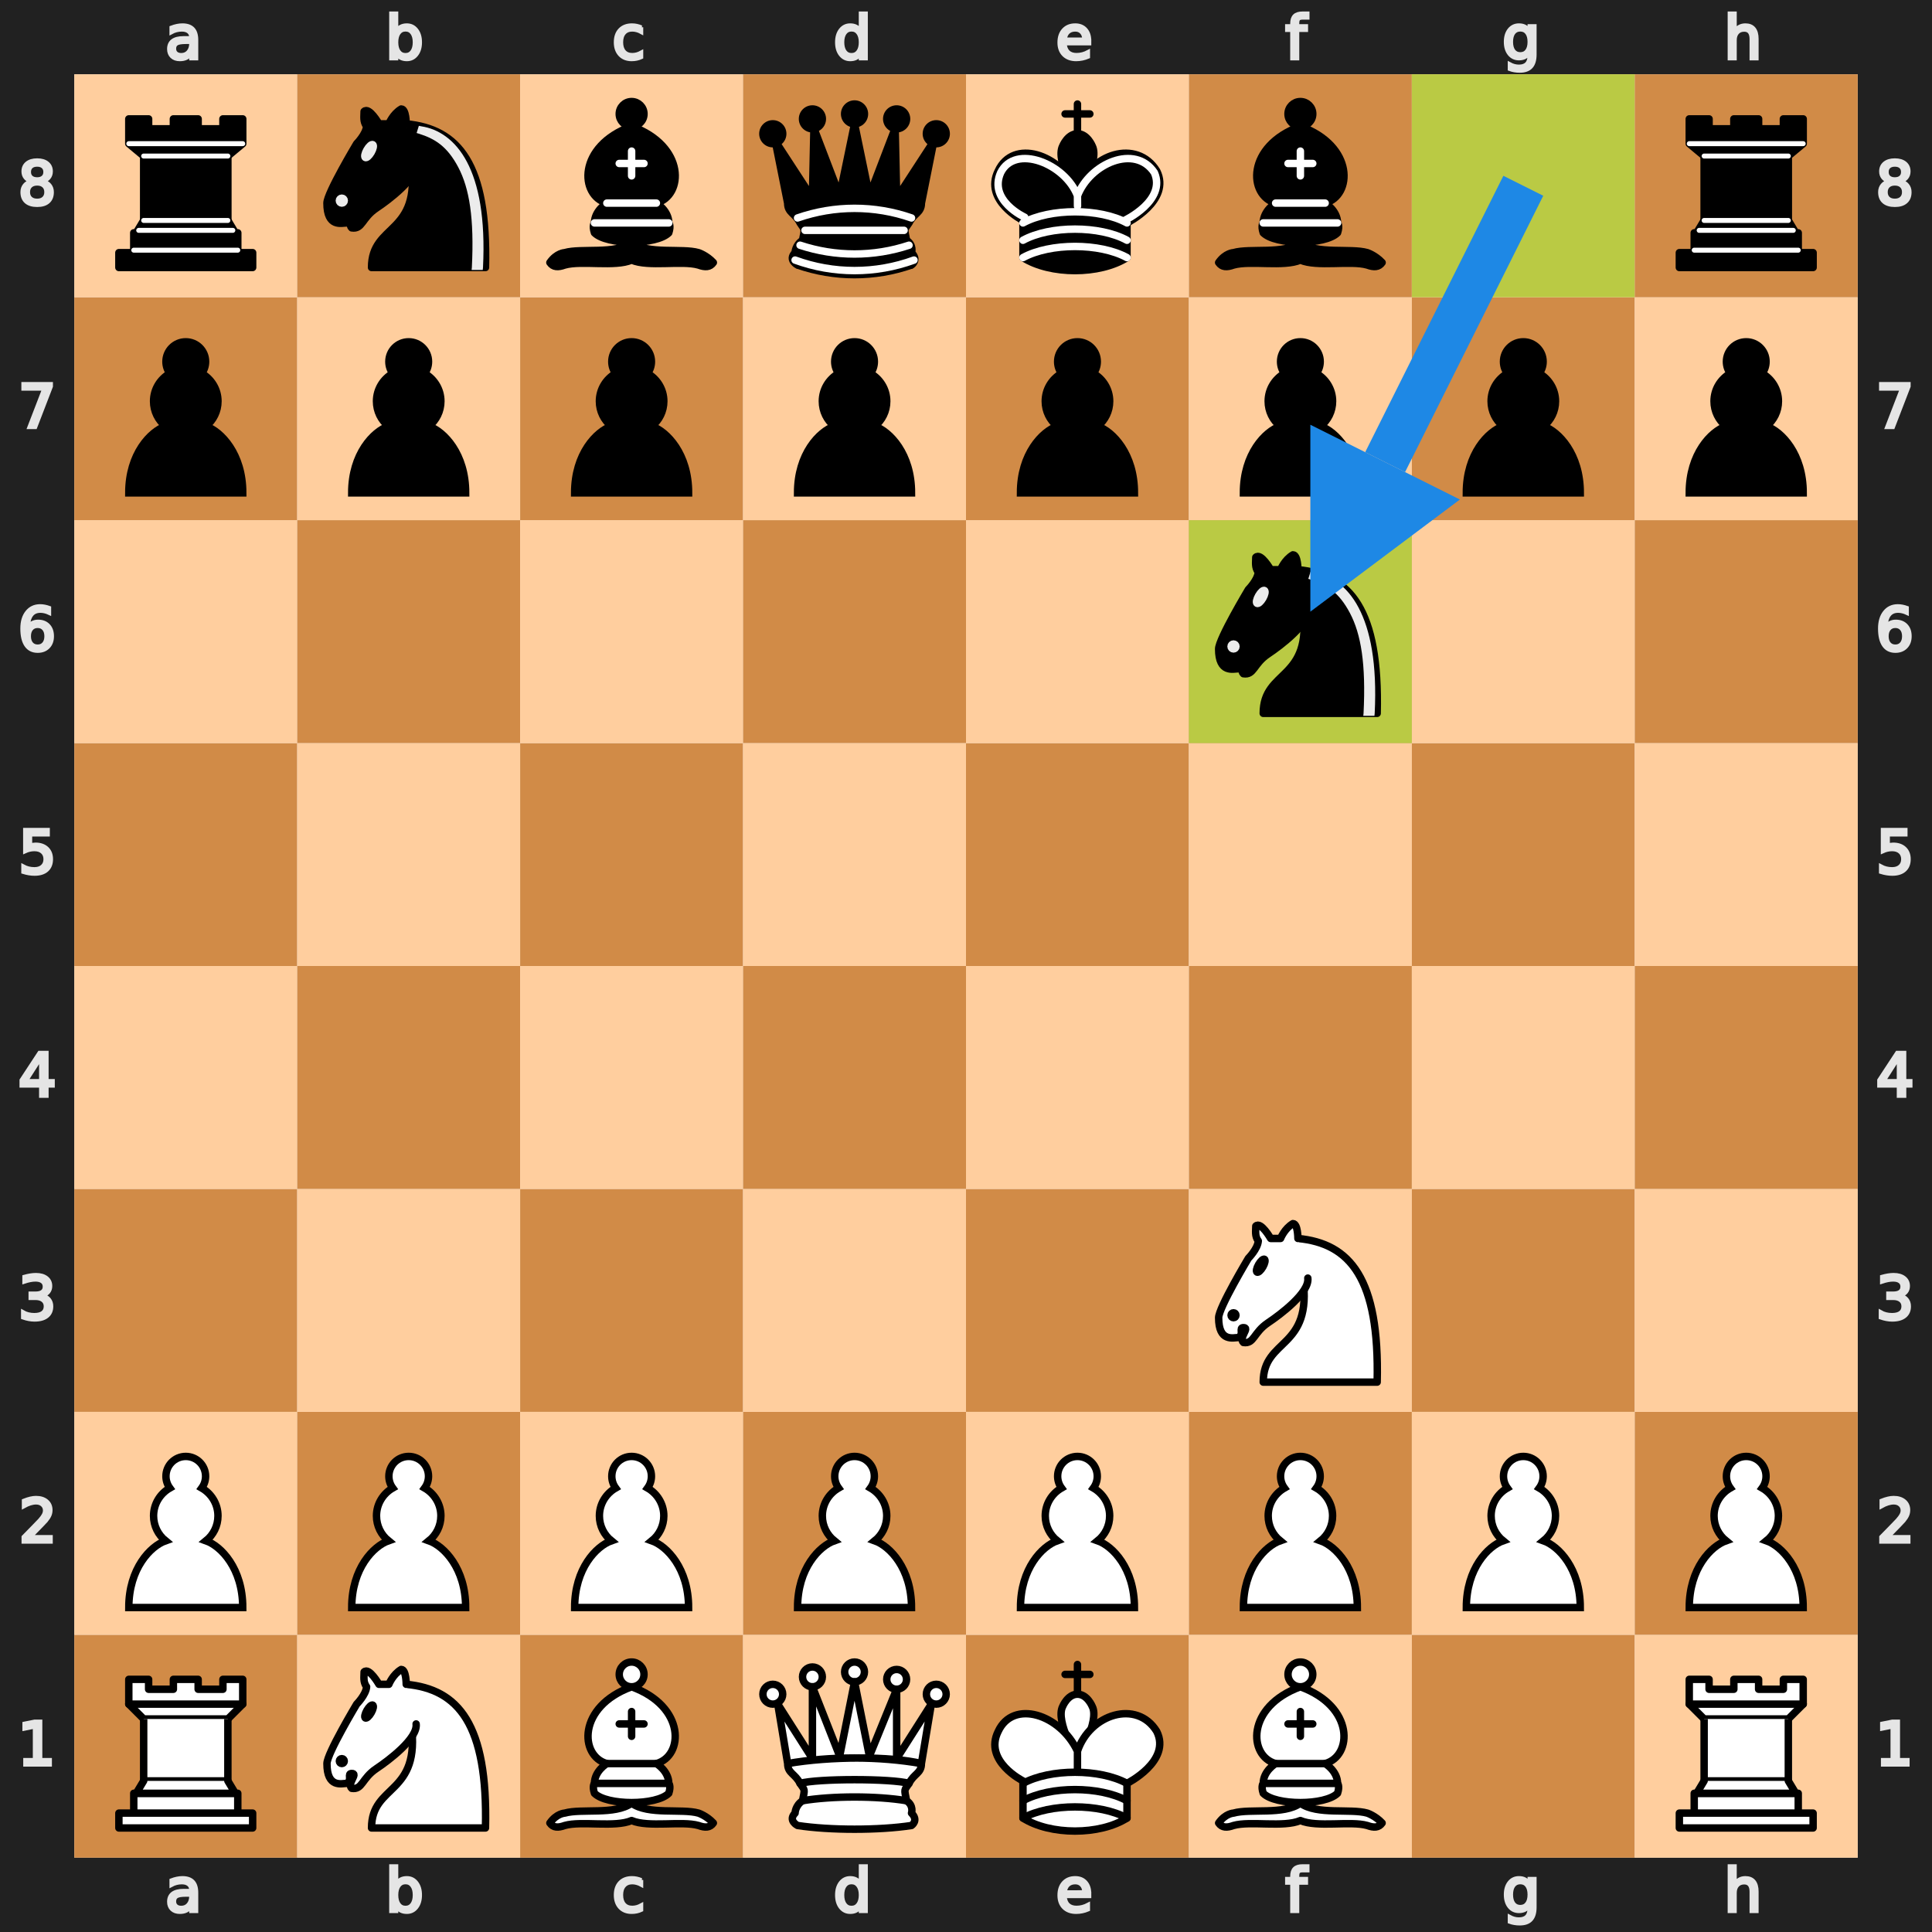
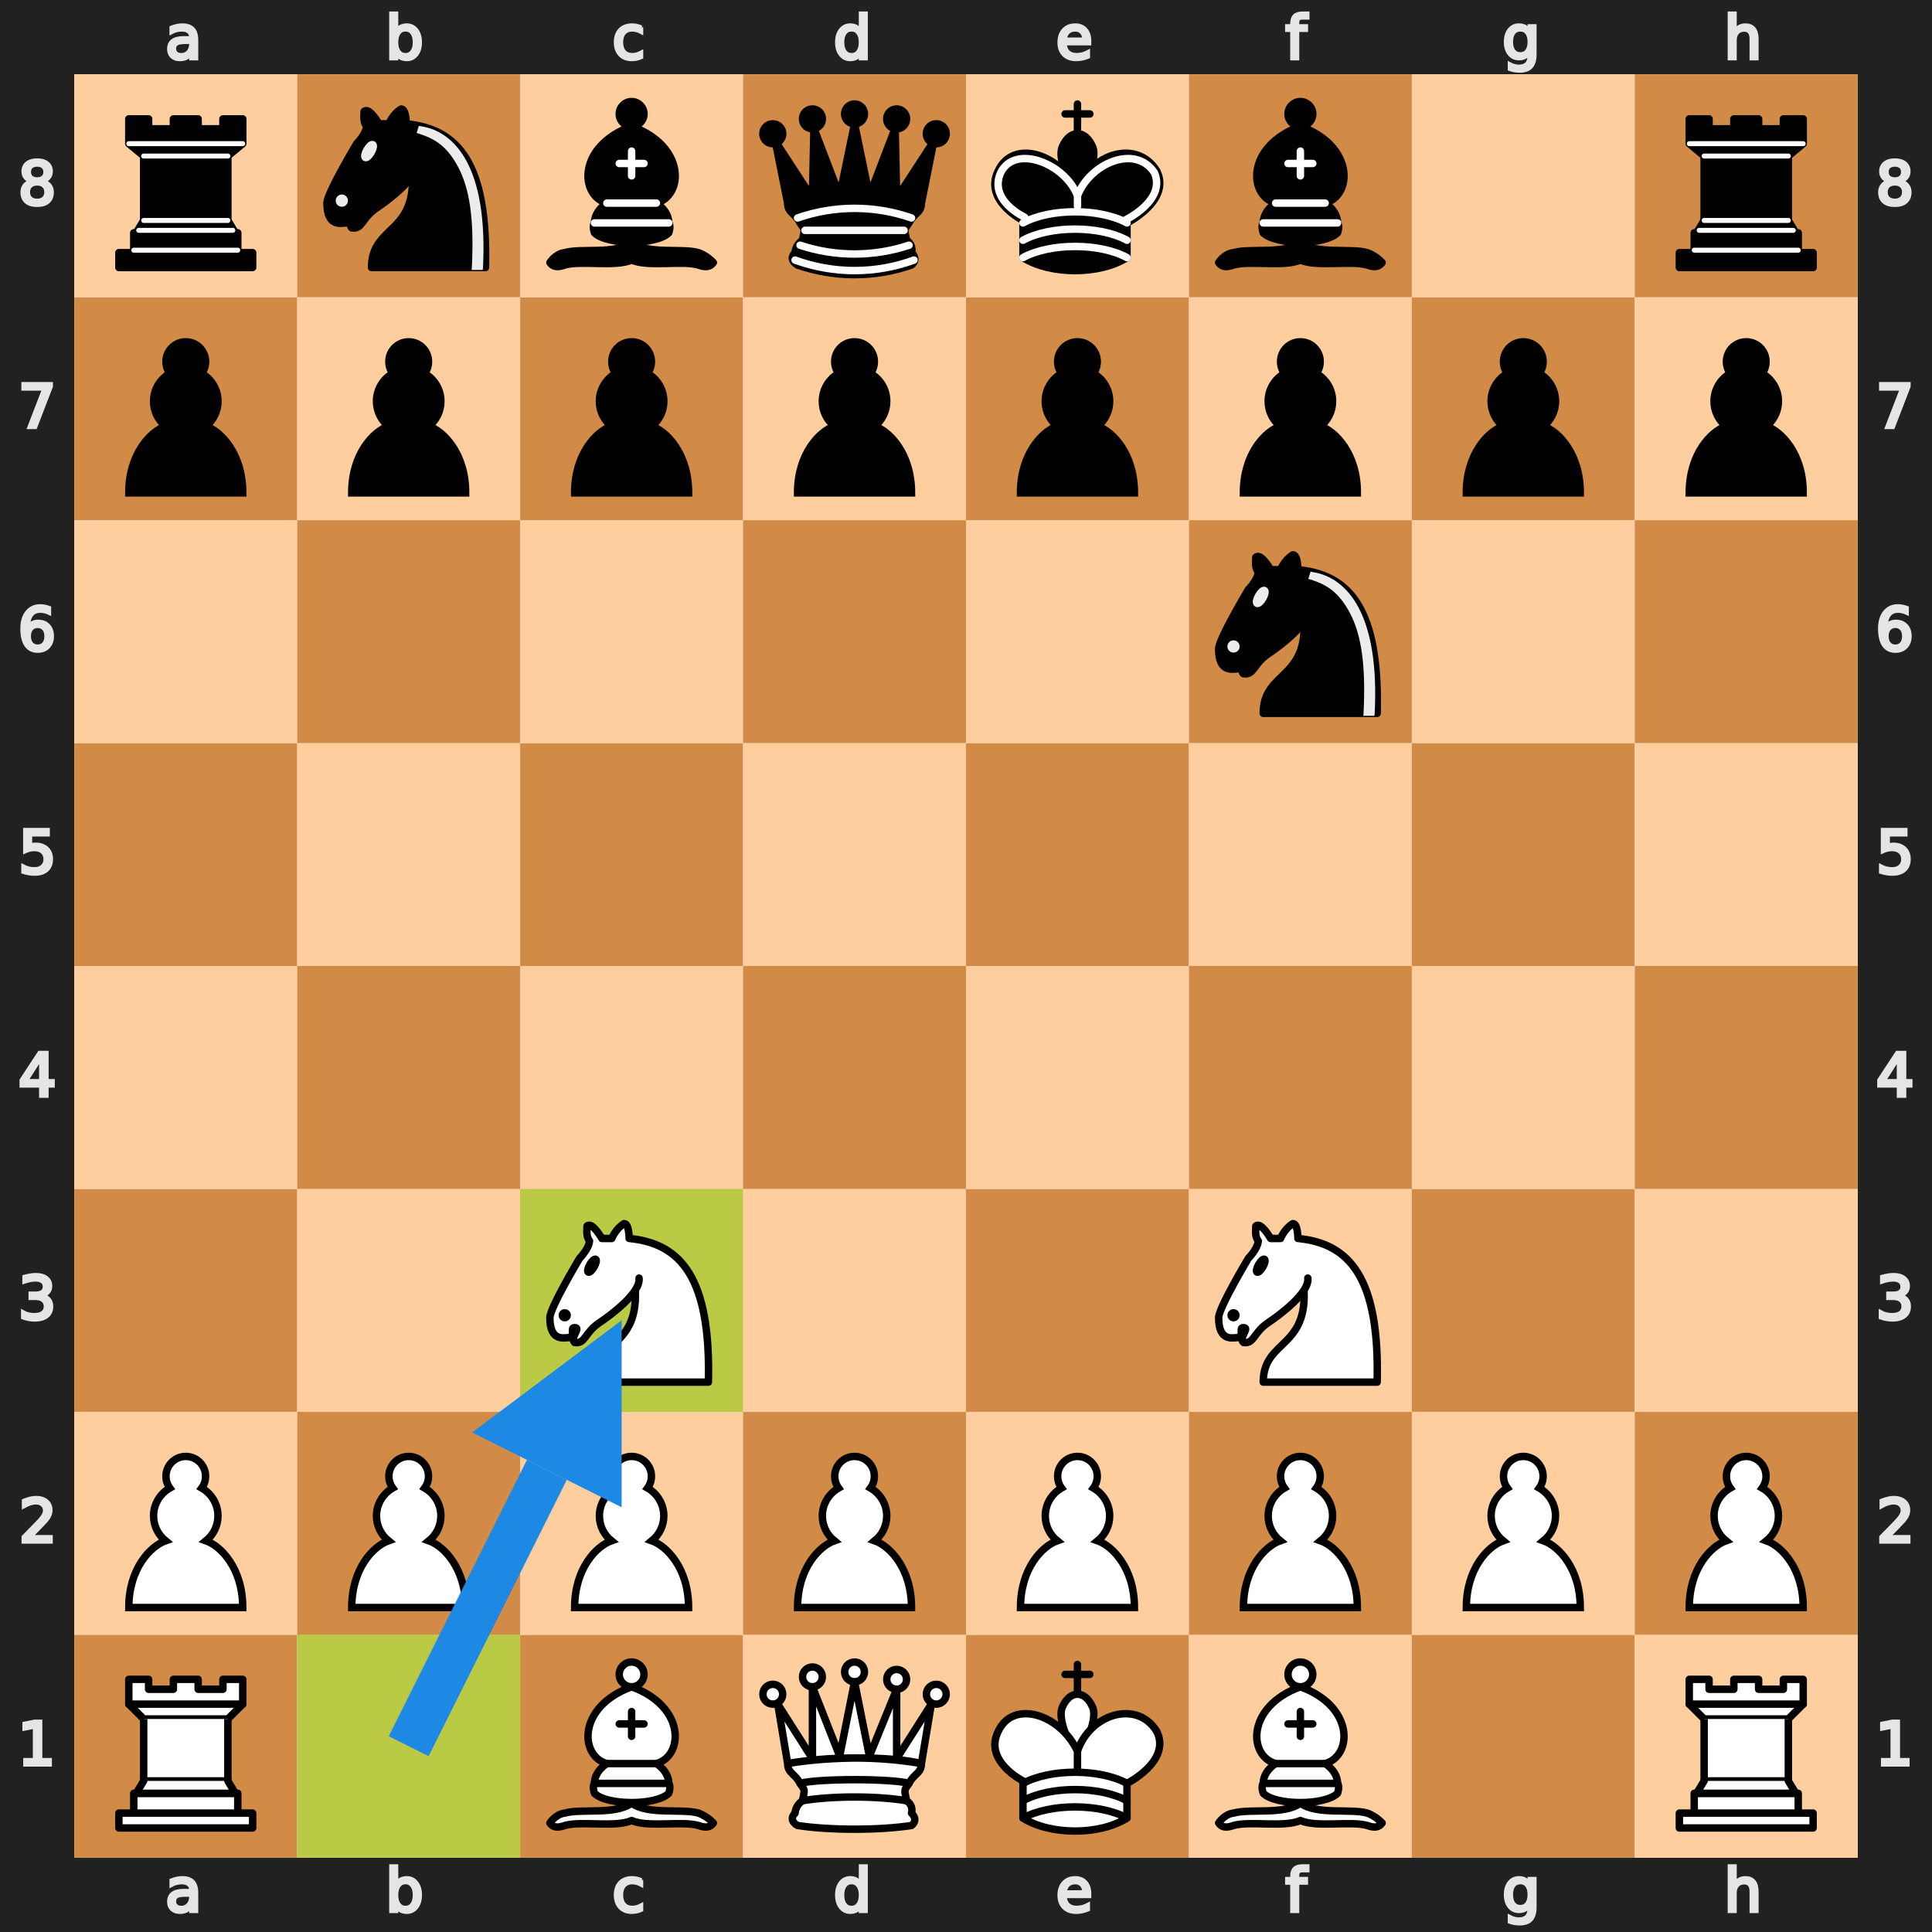
<svg xmlns="http://www.w3.org/2000/svg" xmlns:xlink="http://www.w3.org/1999/xlink" viewBox="0 0 390 390" width="400" height="400">
  <defs>
    <g id="white-pawn" class="white pawn">
      <path d="M22.5 9c-2.21 0-4 1.79-4 4 0 .89.29 1.71.78 2.38C17.33 16.5 16 18.59 16 21c0 2.03.94 3.84 2.41 5.03-3 1.06-7.41 5.55-7.41 13.47h23c0-7.92-4.41-12.41-7.41-13.47 1.47-1.19 2.41-3 2.41-5.03 0-2.41-1.33-4.5-3.28-5.62.49-.67.78-1.49.78-2.38 0-2.21-1.79-4-4-4z" fill="#fff" stroke="#000" stroke-width="1.5" stroke-linecap="round" />
    </g>
    <g id="white-knight" class="white knight" fill="none" fill-rule="evenodd" stroke="#000" stroke-width="1.5" stroke-linecap="round" stroke-linejoin="round">
      <path d="M 22,10 C 32.5,11 38.5,18 38,39 L 15,39 C 15,30 25,32.5 23,18" style="fill:#ffffff; stroke:#000000;" />
      <path d="M 24,18 C 24.38,20.91 18.45,25.37 16,27 C 13,29 13.18,31.34 11,31 C 9.958,30.06 12.41,27.96 11,28 C 10,28 11.19,29.23 10,30 C 9,30 5.997,31 6,26 C 6,24 12,14 12,14 C 12,14 13.89,12.1 14,10.5 C 13.27,9.506 13.5,8.5 13.5,7.5 C 14.5,6.5 16.5,10 16.5,10 L 18.5,10 C 18.5,10 19.28,8.008 21,7 C 22,7 22,10 22,10" style="fill:#ffffff; stroke:#000000;" />
      <path d="M 9.5 25.5 A 0.5 0.5 0 1 1 8.5,25.5 A 0.5 0.5 0 1 1 9.5 25.5 z" style="fill:#000000; stroke:#000000;" />
      <path d="M 15 15.5 A 0.5 1.5 0 1 1 14,15.5 A 0.5 1.5 0 1 1 15 15.5 z" transform="matrix(0.866,0.5,-0.5,0.866,9.693,-5.173)" style="fill:#000000; stroke:#000000;" />
    </g>
    <g id="white-bishop" class="white bishop" fill="none" fill-rule="evenodd" stroke="#000" stroke-width="1.5" stroke-linecap="round" stroke-linejoin="round">
      <g fill="#fff" stroke-linecap="butt">
        <path d="M9 36c3.39-.97 10.11.43 13.5-2 3.39 2.43 10.11 1.03 13.5 2 0 0 1.65.54 3 2-.68.97-1.65.99-3 .5-3.39-.97-10.11.46-13.5-1-3.39 1.46-10.11.03-13.5 1-1.354.49-2.323.47-3-.5 1.354-1.94 3-2 3-2zM15 32c2.5 2.5 12.5 2.5 15 0 .5-1.5 0-2 0-2 0-2.5-2.5-4-2.5-4 5.5-1.5 6-11.5-5-15.5-11 4-10.5 14-5 15.5 0 0-2.5 1.5-2.5 4 0 0-.5.5 0 2zM25 8a2.5 2.5 0 1 1-5 0 2.5 2.5 0 1 1 5 0z" />
      </g>
      <path d="M17.5 26h10M15 30h15m-7.5-14.5v5M20 18h5" stroke-linejoin="miter" />
    </g>
    <g id="white-rook" class="white rook" fill="#fff" fill-rule="evenodd" stroke="#000" stroke-width="1.5" stroke-linecap="round" stroke-linejoin="round">
      <path d="M9 39h27v-3H9v3zM12 36v-4h21v4H12zM11 14V9h4v2h5V9h5v2h5V9h4v5" stroke-linecap="butt" />
      <path d="M34 14l-3 3H14l-3-3" />
      <path d="M31 17v12.5H14V17" stroke-linecap="butt" stroke-linejoin="miter" />
      <path d="M31 29.5l1.5 2.5h-20l1.5-2.5" />
      <path d="M11 14h23" fill="none" stroke-linejoin="miter" />
    </g>
    <g id="white-queen" class="white queen" fill="#fff" fill-rule="evenodd" stroke="#000" stroke-width="1.5" stroke-linecap="round" stroke-linejoin="round">
      <path d="M8 12a2 2 0 1 1-4 0 2 2 0 1 1 4 0zM24.5 7.5a2 2 0 1 1-4 0 2 2 0 1 1 4 0zM41 12a2 2 0 1 1-4 0 2 2 0 1 1 4 0zM16 8.5a2 2 0 1 1-4 0 2 2 0 1 1 4 0zM33 9a2 2 0 1 1-4 0 2 2 0 1 1 4 0z" />
      <path d="M9 26c8.5-1.5 21-1.5 27 0l2-12-7 11V11l-5.5 13.5-3-15-3 15-5.5-14V25L7 14l2 12zM9 26c0 2 1.5 2 2.5 4 1 1.5 1 1 .5 3.5-1.5 1-1.5 2.5-1.5 2.5-1.5 1.5.5 2.5.5 2.5 6.5 1 16.5 1 23 0 0 0 1.5-1 0-2.5 0 0 .5-1.5-1-2.5-.5-2.5-.5-2 .5-3.5 1-2 2.5-2 2.5-4-8.5-1.5-18.5-1.5-27 0z" stroke-linecap="butt" />
      <path d="M11.5 30c3.5-1 18.5-1 22 0M12 33.5c6-1 15-1 21 0" fill="none" />
    </g>
    <g id="white-king" class="white king" fill="none" fill-rule="evenodd" stroke="#000" stroke-width="1.5" stroke-linecap="round" stroke-linejoin="round">
      <path d="M22.5 11.63V6M20 8h5" stroke-linejoin="miter" />
      <path d="M22.5 25s4.5-7.5 3-10.5c0 0-1-2.5-3-2.5s-3 2.5-3 2.5c-1.5 3 3 10.5 3 10.5" fill="#fff" stroke-linecap="butt" stroke-linejoin="miter" />
      <path d="M11.5 37c5.5 3.5 15.5 3.5 21 0v-7s9-4.5 6-10.5c-4-6.5-13.5-3.5-16 4V27v-3.5c-3.5-7.5-13-10.5-16-4-3 6 5 10 5 10V37z" fill="#fff" />
      <path d="M11.5 30c5.5-3 15.5-3 21 0m-21 3.5c5.5-3 15.5-3 21 0m-21 3.5c5.5-3 15.5-3 21 0" />
    </g>
    <g id="black-pawn" class="black pawn">
      <path d="M22.5 9c-2.21 0-4 1.79-4 4 0 .89.29 1.71.78 2.38C17.33 16.5 16 18.59 16 21c0 2.03.94 3.84 2.41 5.03-3 1.06-7.41 5.55-7.41 13.47h23c0-7.92-4.41-12.41-7.41-13.47 1.47-1.19 2.41-3 2.41-5.03 0-2.41-1.33-4.5-3.28-5.62.49-.67.78-1.49.78-2.38 0-2.21-1.79-4-4-4z" fill="#000" stroke="#000" stroke-width="1.5" stroke-linecap="round" />
    </g>
    <g id="black-knight" class="black knight" fill="none" fill-rule="evenodd" stroke="#000" stroke-width="1.5" stroke-linecap="round" stroke-linejoin="round">
      <path d="M 22,10 C 32.5,11 38.5,18 38,39 L 15,39 C 15,30 25,32.5 23,18" style="fill:#000000; stroke:#000000;" />
      <path d="M 24,18 C 24.38,20.91 18.45,25.37 16,27 C 13,29 13.18,31.34 11,31 C 9.958,30.06 12.41,27.96 11,28 C 10,28 11.19,29.23 10,30 C 9,30 5.997,31 6,26 C 6,24 12,14 12,14 C 12,14 13.89,12.1 14,10.5 C 13.27,9.506 13.5,8.5 13.5,7.5 C 14.5,6.5 16.5,10 16.5,10 L 18.5,10 C 18.5,10 19.28,8.008 21,7 C 22,7 22,10 22,10" style="fill:#000000; stroke:#000000;" />
      <path d="M 9.5 25.5 A 0.5 0.5 0 1 1 8.5,25.5 A 0.5 0.5 0 1 1 9.5 25.5 z" style="fill:#ececec; stroke:#ececec;" />
      <path d="M 15 15.5 A 0.5 1.5 0 1 1 14,15.5 A 0.5 1.5 0 1 1 15 15.5 z" transform="matrix(0.866,0.5,-0.5,0.866,9.693,-5.173)" style="fill:#ececec; stroke:#ececec;" />
      <path d="M 24.55,10.4 L 24.1,11.85 L 24.6,12 C 27.75,13 30.25,14.49 32.5,18.75 C 34.75,23.01 35.75,29.06 35.25,39 L 35.2,39.5 L 37.45,39.5 L 37.5,39 C 38,28.94 36.62,22.15 34.25,17.66 C 31.88,13.17 28.46,11.02 25.06,10.5 L 24.55,10.4 z " style="fill:#ececec; stroke:none;" />
    </g>
    <g id="black-bishop" class="black bishop" fill="none" fill-rule="evenodd" stroke="#000" stroke-width="1.5" stroke-linecap="round" stroke-linejoin="round">
      <path d="M9 36c3.39-.97 10.11.43 13.5-2 3.39 2.43 10.11 1.03 13.5 2 0 0 1.65.54 3 2-.68.97-1.65.99-3 .5-3.39-.97-10.11.46-13.5-1-3.39 1.46-10.11.03-13.5 1-1.354.49-2.323.47-3-.5 1.354-1.94 3-2 3-2zm6-4c2.5 2.5 12.5 2.5 15 0 .5-1.5 0-2 0-2 0-2.5-2.5-4-2.5-4 5.5-1.5 6-11.5-5-15.5-11 4-10.5 14-5 15.5 0 0-2.5 1.5-2.5 4 0 0-.5.5 0 2zM25 8a2.5 2.5 0 1 1-5 0 2.5 2.5 0 1 1 5 0z" fill="#000" stroke-linecap="butt" />
      <path d="M17.5 26h10M15 30h15m-7.5-14.5v5M20 18h5" stroke="#fff" stroke-linejoin="miter" />
    </g>
    <g id="black-rook" class="black rook" fill="#000" fill-rule="evenodd" stroke="#000" stroke-width="1.5" stroke-linecap="round" stroke-linejoin="round">
      <path d="M9 39h27v-3H9v3zM12.5 32l1.5-2.5h17l1.5 2.5h-20zM12 36v-4h21v4H12z" stroke-linecap="butt" />
      <path d="M14 29.5v-13h17v13H14z" stroke-linecap="butt" stroke-linejoin="miter" />
      <path d="M14 16.5L11 14h23l-3 2.5H14zM11 14V9h4v2h5V9h5v2h5V9h4v5H11z" stroke-linecap="butt" />
      <path d="M12 35.5h21M13 31.5h19M14 29.5h17M14 16.5h17M11 14h23" fill="none" stroke="#fff" stroke-width="1" stroke-linejoin="miter" />
    </g>
    <g id="black-queen" class="black queen" fill="#000" fill-rule="evenodd" stroke="#000" stroke-width="1.5" stroke-linecap="round" stroke-linejoin="round">
      <g fill="#000" stroke="none">
        <circle cx="6" cy="12" r="2.75" />
        <circle cx="14" cy="9" r="2.75" />
        <circle cx="22.5" cy="8" r="2.75" />
        <circle cx="31" cy="9" r="2.75" />
        <circle cx="39" cy="12" r="2.75" />
      </g>
      <path d="M9 26c8.5-1.5 21-1.5 27 0l2.5-12.5L31 25l-.3-14.1-5.2 13.6-3-14.5-3 14.5-5.2-13.6L14 25 6.5 13.5 9 26zM9 26c0 2 1.5 2 2.5 4 1 1.5 1 1 .5 3.5-1.5 1-1.5 2.5-1.5 2.5-1.5 1.5.5 2.5.5 2.5 6.5 1 16.5 1 23 0 0 0 1.5-1 0-2.5 0 0 .5-1.5-1-2.5-.5-2.5-.5-2 .5-3.5 1-2 2.5-2 2.5-4-8.5-1.5-18.5-1.5-27 0z" stroke-linecap="butt" />
      <path d="M11 38.5a35 35 1 0 0 23 0" fill="none" stroke-linecap="butt" />
      <path d="M11 29a35 35 1 0 1 23 0M12.5 31.5h20M11.5 34.5a35 35 1 0 0 22 0M10.5 37.5a35 35 1 0 0 24 0" fill="none" stroke="#fff" />
    </g>
    <g id="black-king" class="black king" fill="none" fill-rule="evenodd" stroke="#000" stroke-width="1.5" stroke-linecap="round" stroke-linejoin="round">
      <path d="M22.5 11.63V6" stroke-linejoin="miter" />
      <path d="M22.5 25s4.5-7.5 3-10.5c0 0-1-2.5-3-2.5s-3 2.5-3 2.5c-1.5 3 3 10.5 3 10.5" fill="#000" stroke-linecap="butt" stroke-linejoin="miter" />
      <path d="M11.5 37c5.5 3.5 15.5 3.5 21 0v-7s9-4.5 6-10.5c-4-6.5-13.5-3.5-16 4V27v-3.5c-3.5-7.5-13-10.5-16-4-3 6 5 10 5 10V37z" fill="#000" />
      <path d="M20 8h5" stroke-linejoin="miter" />
      <path d="M32 29.5s8.5-4 6.03-9.65C34.15 14 25 18 22.5 24.5l.01 2.1-.01-2.1C20 18 9.906 14 6.997 19.85c-2.497 5.65 4.853 9 4.853 9M11.5 30c5.5-3 15.5-3 21 0m-21 3.5c5.5-3 15.5-3 21 0m-21 3.5c5.5-3 15.5-3 21 0" stroke="#fff" />
    </g>
  </defs>
  <rect x="7.5" y="7.5" width="375" height="375" fill="none" stroke="#212121" stroke-width="15" />
  <g transform="translate(20, 1) scale(0.75, 0.75)" fill="#e5e5e5" stroke="#e5e5e5">
    <path d="M23.328 10.016q-1.742 0-2.414.398-.672.398-.672 1.36 0 .765.5 1.218.508.445 1.375.445 1.196 0 1.914-.843.727-.852.727-2.258v-.32zm2.867-.594v4.992h-1.437v-1.328q-.492.797-1.227 1.18-.734.375-1.797.375-1.343 0-2.14-.75-.79-.758-.79-2.024 0-1.476.985-2.226.992-.75 2.953-.75h2.016V8.75q0-.992-.656-1.531-.649-.547-1.829-.547-.75 0-1.46.18-.711.18-1.368.539V6.062q.79-.304 1.532-.453.742-.156 1.445-.156 1.898 0 2.836.984.937.985.937 2.985z" />
  </g>
  <g transform="translate(20, 375) scale(0.75, 0.75)" fill="#e5e5e5" stroke="#e5e5e5">
    <path d="M23.328 10.016q-1.742 0-2.414.398-.672.398-.672 1.36 0 .765.5 1.218.508.445 1.375.445 1.196 0 1.914-.843.727-.852.727-2.258v-.32zm2.867-.594v4.992h-1.437v-1.328q-.492.797-1.227 1.18-.734.375-1.797.375-1.343 0-2.14-.75-.79-.758-.79-2.024 0-1.476.985-2.226.992-.75 2.953-.75h2.016V8.75q0-.992-.656-1.531-.649-.547-1.829-.547-.75 0-1.46.18-.711.18-1.368.539V6.062q.79-.304 1.532-.453.742-.156 1.445-.156 1.898 0 2.836.984.937.985.937 2.985z" />
  </g>
  <g transform="translate(65, 1) scale(0.75, 0.75)" fill="#e5e5e5" stroke="#e5e5e5">
    <path d="M24.922 10.047q0-1.586-.656-2.485-.649-.906-1.79-.906-1.14 0-1.796.906-.649.899-.649 2.485 0 1.586.649 2.492.656.898 1.797.898 1.14 0 1.789-.898.656-.906.656-2.492zm-4.89-3.055q.452-.781 1.14-1.156.695-.383 1.656-.383 1.594 0 2.586 1.266 1 1.265 1 3.328 0 2.062-1 3.328-.992 1.266-2.586 1.266-.96 0-1.656-.375-.688-.383-1.14-1.164v1.312h-1.446V2.258h1.445z" />
  </g>
  <g transform="translate(65, 375) scale(0.75, 0.75)" fill="#e5e5e5" stroke="#e5e5e5">
    <path d="M24.922 10.047q0-1.586-.656-2.485-.649-.906-1.79-.906-1.14 0-1.796.906-.649.899-.649 2.485 0 1.586.649 2.492.656.898 1.797.898 1.14 0 1.789-.898.656-.906.656-2.492zm-4.89-3.055q.452-.781 1.14-1.156.695-.383 1.656-.383 1.594 0 2.586 1.266 1 1.265 1 3.328 0 2.062-1 3.328-.992 1.266-2.586 1.266-.96 0-1.656-.375-.688-.383-1.14-1.164v1.312h-1.446V2.258h1.445z" />
  </g>
  <g transform="translate(110, 1) scale(0.75, 0.75)" fill="#e5e5e5" stroke="#e5e5e5">
    <path d="M25.96 6v1.344q-.608-.336-1.226-.5-.609-.172-1.234-.172-1.398 0-2.172.89-.773.883-.773 2.485 0 1.601.773 2.492.774.883 2.172.883.625 0 1.234-.164.618-.172 1.227-.508v1.328q-.602.281-1.25.422-.64.14-1.367.14-1.977 0-3.14-1.242-1.165-1.242-1.165-3.351 0-2.14 1.172-3.367 1.18-1.227 3.227-1.227.664 0 1.296.14.633.134 1.227.407z" />
  </g>
  <g transform="translate(110, 375) scale(0.75, 0.75)" fill="#e5e5e5" stroke="#e5e5e5">
    <path d="M25.96 6v1.344q-.608-.336-1.226-.5-.609-.172-1.234-.172-1.398 0-2.172.89-.773.883-.773 2.485 0 1.601.773 2.492.774.883 2.172.883.625 0 1.234-.164.618-.172 1.227-.508v1.328q-.602.281-1.25.422-.64.14-1.367.14-1.977 0-3.14-1.242-1.165-1.242-1.165-3.351 0-2.14 1.172-3.367 1.18-1.227 3.227-1.227.664 0 1.296.14.633.134 1.227.407z" />
  </g>
  <g transform="translate(155, 1) scale(0.75, 0.75)" fill="#e5e5e5" stroke="#e5e5e5">
    <path d="M24.973 6.992V2.258h1.437v12.156h-1.437v-1.312q-.453.78-1.149 1.164-.687.375-1.656.375-1.586 0-2.586-1.266-.992-1.266-.992-3.328 0-2.063.992-3.328 1-1.266 2.586-1.266.969 0 1.656.383.696.375 1.149 1.156zm-4.899 3.055q0 1.586.649 2.492.656.898 1.797.898 1.14 0 1.796-.898.657-.906.657-2.492 0-1.586-.657-2.485-.656-.906-1.796-.906-1.141 0-1.797.906-.649.899-.649 2.485z" />
  </g>
  <g transform="translate(155, 375) scale(0.75, 0.75)" fill="#e5e5e5" stroke="#e5e5e5">
    <path d="M24.973 6.992V2.258h1.437v12.156h-1.437v-1.312q-.453.78-1.149 1.164-.687.375-1.656.375-1.586 0-2.586-1.266-.992-1.266-.992-3.328 0-2.063.992-3.328 1-1.266 2.586-1.266.969 0 1.656.383.696.375 1.149 1.156zm-4.899 3.055q0 1.586.649 2.492.656.898 1.797.898 1.14 0 1.796-.898.657-.906.657-2.492 0-1.586-.657-2.485-.656-.906-1.796-.906-1.141 0-1.797.906-.649.899-.649 2.485z" />
  </g>
  <g transform="translate(200, 1) scale(0.75, 0.75)" fill="#e5e5e5" stroke="#e5e5e5">
    <path d="M26.555 9.68v.703h-6.61q.094 1.484.89 2.265.806.774 2.235.774.828 0 1.602-.203.781-.203 1.547-.61v1.36q-.774.328-1.586.5-.813.172-1.649.172-2.093 0-3.32-1.22-1.219-1.218-1.219-3.296 0-2.148 1.157-3.406 1.164-1.266 3.132-1.266 1.766 0 2.79 1.14 1.03 1.134 1.03 3.087zm-1.438-.422q-.015-1.18-.664-1.883-.64-.703-1.703-.703-1.203 0-1.93.68-.718.68-.828 1.914z" />
  </g>
  <g transform="translate(200, 375) scale(0.75, 0.75)" fill="#e5e5e5" stroke="#e5e5e5">
    <path d="M26.555 9.68v.703h-6.61q.094 1.484.89 2.265.806.774 2.235.774.828 0 1.602-.203.781-.203 1.547-.61v1.36q-.774.328-1.586.5-.813.172-1.649.172-2.093 0-3.32-1.22-1.219-1.218-1.219-3.296 0-2.148 1.157-3.406 1.164-1.266 3.132-1.266 1.766 0 2.79 1.14 1.03 1.134 1.03 3.087zm-1.438-.422q-.015-1.18-.664-1.883-.64-.703-1.703-.703-1.203 0-1.93.68-.718.68-.828 1.914z" />
  </g>
  <g transform="translate(245, 1) scale(0.75, 0.75)" fill="#e5e5e5" stroke="#e5e5e5">
    <path d="M25.285 2.258v1.195H23.91q-.773 0-1.078.313-.297.312-.297 1.125v.773h2.367v1.117h-2.367v7.633H21.09V6.781h-1.375V5.664h1.375v-.61q0-1.46.68-2.124.68-.672 2.156-.672z" />
  </g>
  <g transform="translate(245, 375) scale(0.75, 0.75)" fill="#e5e5e5" stroke="#e5e5e5">
    <path d="M25.285 2.258v1.195H23.91q-.773 0-1.078.313-.297.312-.297 1.125v.773h2.367v1.117h-2.367v7.633H21.09V6.781h-1.375V5.664h1.375v-.61q0-1.46.68-2.124.68-.672 2.156-.672z" />
  </g>
  <g transform="translate(290, 1) scale(0.75, 0.75)" fill="#e5e5e5" stroke="#e5e5e5">
    <path d="M24.973 9.937q0-1.562-.649-2.421-.64-.86-1.804-.86-1.157 0-1.805.86-.64.859-.64 2.421 0 1.555.64 2.415.648.859 1.805.859 1.164 0 1.804-.86.649-.859.649-2.414zm1.437 3.391q0 2.234-.992 3.32-.992 1.094-3.04 1.094-.757 0-1.429-.117-.672-.11-1.304-.344v-1.398q.632.344 1.25.508.617.164 1.257.164 1.414 0 2.118-.743.703-.734.703-2.226v-.711q-.446.773-1.141 1.156-.695.383-1.664.383-1.61 0-2.594-1.227-.984-1.226-.984-3.25 0-2.03.984-3.257.985-1.227 2.594-1.227.969 0 1.664.383t1.14 1.156V5.664h1.438z" />
  </g>
  <g transform="translate(290, 375) scale(0.75, 0.75)" fill="#e5e5e5" stroke="#e5e5e5">
    <path d="M24.973 9.937q0-1.562-.649-2.421-.64-.86-1.804-.86-1.157 0-1.805.86-.64.859-.64 2.421 0 1.555.64 2.415.648.859 1.805.859 1.164 0 1.804-.86.649-.859.649-2.414zm1.437 3.391q0 2.234-.992 3.32-.992 1.094-3.04 1.094-.757 0-1.429-.117-.672-.11-1.304-.344v-1.398q.632.344 1.25.508.617.164 1.257.164 1.414 0 2.118-.743.703-.734.703-2.226v-.711q-.446.773-1.141 1.156-.695.383-1.664.383-1.61 0-2.594-1.227-.984-1.226-.984-3.25 0-2.03.984-3.257.985-1.227 2.594-1.227.969 0 1.664.383t1.14 1.156V5.664h1.438z" />
  </g>
  <g transform="translate(335, 1) scale(0.75, 0.75)" fill="#e5e5e5" stroke="#e5e5e5">
    <path d="M26.164 9.133v5.281h-1.437V9.18q0-1.243-.485-1.86-.484-.617-1.453-.617-1.164 0-1.836.742-.672.742-.672 2.024v4.945h-1.445V2.258h1.445v4.765q.516-.789 1.211-1.18.703-.39 1.617-.39 1.508 0 2.282.938.773.93.773 2.742z" />
  </g>
  <g transform="translate(335, 375) scale(0.75, 0.75)" fill="#e5e5e5" stroke="#e5e5e5">
    <path d="M26.164 9.133v5.281h-1.437V9.18q0-1.243-.485-1.86-.484-.617-1.453-.617-1.164 0-1.836.742-.672.742-.672 2.024v4.945h-1.445V2.258h1.445v4.765q.516-.789 1.211-1.18.703-.39 1.617-.39 1.508 0 2.282.938.773.93.773 2.742z" />
  </g>
  <g transform="translate(0, 335) scale(0.75, 0.75)" fill="#e5e5e5" stroke="#e5e5e5">
    <path d="M6.754 26.996h2.578v-8.898l-2.805.562v-1.437l2.79-.563h1.578v10.336h2.578v1.328h-6.72z" />
  </g>
  <g transform="translate(375, 335) scale(0.75, 0.75)" fill="#e5e5e5" stroke="#e5e5e5">
    <path d="M6.754 26.996h2.578v-8.898l-2.805.562v-1.437l2.79-.563h1.578v10.336h2.578v1.328h-6.72z" />
  </g>
  <g transform="translate(0, 290) scale(0.75, 0.75)" fill="#e5e5e5" stroke="#e5e5e5">
    <path d="M8.195 26.996h5.508v1.328H6.297v-1.328q.898-.93 2.445-2.492 1.555-1.57 1.953-2.024.758-.851 1.055-1.437.305-.594.305-1.164 0-.93-.657-1.516-.648-.586-1.695-.586-.742 0-1.57.258-.82.258-1.758.781v-1.593q.953-.383 1.781-.578.828-.196 1.516-.196 1.812 0 2.89.906 1.079.907 1.079 2.422 0 .72-.274 1.368-.265.64-.976 1.515-.196.227-1.243 1.313-1.046 1.078-2.953 3.023z" />
  </g>
  <g transform="translate(375, 290) scale(0.75, 0.75)" fill="#e5e5e5" stroke="#e5e5e5">
    <path d="M8.195 26.996h5.508v1.328H6.297v-1.328q.898-.93 2.445-2.492 1.555-1.57 1.953-2.024.758-.851 1.055-1.437.305-.594.305-1.164 0-.93-.657-1.516-.648-.586-1.695-.586-.742 0-1.57.258-.82.258-1.758.781v-1.593q.953-.383 1.781-.578.828-.196 1.516-.196 1.812 0 2.89.906 1.079.907 1.079 2.422 0 .72-.274 1.368-.265.64-.976 1.515-.196.227-1.243 1.313-1.046 1.078-2.953 3.023z" />
  </g>
  <g transform="translate(0, 245) scale(0.75, 0.75)" fill="#e5e5e5" stroke="#e5e5e5">
    <path d="M11.434 22.035q1.132.242 1.765 1.008.64.766.64 1.89 0 1.727-1.187 2.672-1.187.946-3.375.946-.734 0-1.515-.149-.774-.14-1.602-.43V26.45q.656.383 1.438.578.78.196 1.632.196 1.485 0 2.258-.586.782-.586.782-1.703 0-1.032-.727-1.61-.719-.586-2.008-.586h-1.36v-1.297h1.423q1.164 0 1.78-.46.618-.47.618-1.344 0-.899-.64-1.375-.633-.485-1.82-.485-.65 0-1.391.141-.743.14-1.633.437V16.95q.898-.25 1.68-.375.788-.125 1.484-.125 1.797 0 2.844.82 1.046.813 1.046 2.204 0 .968-.554 1.64-.555.664-1.578.922z" />
  </g>
  <g transform="translate(375, 245) scale(0.75, 0.75)" fill="#e5e5e5" stroke="#e5e5e5">
    <path d="M11.434 22.035q1.132.242 1.765 1.008.64.766.64 1.89 0 1.727-1.187 2.672-1.187.946-3.375.946-.734 0-1.515-.149-.774-.14-1.602-.43V26.45q.656.383 1.438.578.78.196 1.632.196 1.485 0 2.258-.586.782-.586.782-1.703 0-1.032-.727-1.61-.719-.586-2.008-.586h-1.36v-1.297h1.423q1.164 0 1.78-.46.618-.47.618-1.344 0-.899-.64-1.375-.633-.485-1.82-.485-.65 0-1.391.141-.743.14-1.633.437V16.95q.898-.25 1.68-.375.788-.125 1.484-.125 1.797 0 2.844.82 1.046.813 1.046 2.204 0 .968-.554 1.64-.555.664-1.578.922z" />
  </g>
  <g transform="translate(0, 200) scale(0.75, 0.75)" fill="#e5e5e5" stroke="#e5e5e5">
    <path d="M11.016 18.035L7.03 24.262h3.985zm-.414-1.375h1.984v7.602h1.664v1.312h-1.664v2.75h-1.57v-2.75H5.75v-1.523z" />
  </g>
  <g transform="translate(375, 200) scale(0.75, 0.75)" fill="#e5e5e5" stroke="#e5e5e5">
    <path d="M11.016 18.035L7.03 24.262h3.985zm-.414-1.375h1.984v7.602h1.664v1.312h-1.664v2.75h-1.57v-2.75H5.75v-1.523z" />
  </g>
  <g transform="translate(0, 155) scale(0.75, 0.75)" fill="#e5e5e5" stroke="#e5e5e5">
    <path d="M6.719 16.66h6.195v1.328h-4.75v2.86q.344-.118.688-.172.343-.063.687-.063 1.953 0 3.094 1.07 1.14 1.07 1.14 2.899 0 1.883-1.171 2.93-1.172 1.039-3.305 1.039-.735 0-1.5-.125-.758-.125-1.57-.375v-1.586q.703.383 1.453.57.75.188 1.586.188 1.351 0 2.14-.711.79-.711.79-1.93 0-1.219-.79-1.93-.789-.71-2.14-.71-.633 0-1.266.14-.625.14-1.281.438z" />
  </g>
  <g transform="translate(375, 155) scale(0.75, 0.75)" fill="#e5e5e5" stroke="#e5e5e5">
    <path d="M6.719 16.66h6.195v1.328h-4.75v2.86q.344-.118.688-.172.343-.063.687-.063 1.953 0 3.094 1.07 1.14 1.07 1.14 2.899 0 1.883-1.171 2.93-1.172 1.039-3.305 1.039-.735 0-1.5-.125-.758-.125-1.57-.375v-1.586q.703.383 1.453.57.75.188 1.586.188 1.351 0 2.14-.711.79-.711.79-1.93 0-1.219-.79-1.93-.789-.71-2.14-.71-.633 0-1.266.14-.625.14-1.281.438z" />
  </g>
  <g transform="translate(0, 110) scale(0.75, 0.75)" fill="#e5e5e5" stroke="#e5e5e5">
    <path d="M10.137 21.863q-1.063 0-1.688.727-.617.726-.617 1.992 0 1.258.617 1.992.625.727 1.688.727 1.062 0 1.68-.727.624-.734.624-1.992 0-1.266-.625-1.992-.617-.727-1.68-.727zm3.133-4.945v1.437q-.594-.28-1.204-.43-.601-.148-1.195-.148-1.562 0-2.39 1.055-.82 1.055-.938 3.188.46-.68 1.156-1.04.696-.367 1.531-.367 1.758 0 2.774 1.07 1.023 1.063 1.023 2.899 0 1.797-1.062 2.883-1.063 1.086-2.828 1.086-2.024 0-3.094-1.547-1.07-1.555-1.07-4.5 0-2.766 1.312-4.406 1.313-1.649 3.524-1.649.593 0 1.195.117.61.118 1.266.352z" />
  </g>
  <g transform="translate(375, 110) scale(0.75, 0.75)" fill="#e5e5e5" stroke="#e5e5e5">
    <path d="M10.137 21.863q-1.063 0-1.688.727-.617.726-.617 1.992 0 1.258.617 1.992.625.727 1.688.727 1.062 0 1.68-.727.624-.734.624-1.992 0-1.266-.625-1.992-.617-.727-1.68-.727zm3.133-4.945v1.437q-.594-.28-1.204-.43-.601-.148-1.195-.148-1.562 0-2.39 1.055-.82 1.055-.938 3.188.46-.68 1.156-1.04.696-.367 1.531-.367 1.758 0 2.774 1.07 1.023 1.063 1.023 2.899 0 1.797-1.062 2.883-1.063 1.086-2.828 1.086-2.024 0-3.094-1.547-1.07-1.555-1.07-4.5 0-2.766 1.312-4.406 1.313-1.649 3.524-1.649.593 0 1.195.117.61.118 1.266.352z" />
  </g>
  <g transform="translate(0, 65) scale(0.75, 0.75)" fill="#e5e5e5" stroke="#e5e5e5">
    <path d="M6.25 16.66h7.5v.672L9.516 28.324H7.867l3.985-10.336H6.25z" />
  </g>
  <g transform="translate(375, 65) scale(0.75, 0.75)" fill="#e5e5e5" stroke="#e5e5e5">
    <path d="M6.25 16.66h7.5v.672L9.516 28.324H7.867l3.985-10.336H6.25z" />
  </g>
  <g transform="translate(0, 20) scale(0.75, 0.75)" fill="#e5e5e5" stroke="#e5e5e5">
    <path d="M10 22.785q-1.125 0-1.773.602-.641.601-.641 1.656t.64 1.656q.649.602 1.774.602t1.773-.602q.649-.61.649-1.656 0-1.055-.649-1.656-.64-.602-1.773-.602zm-1.578-.672q-1.016-.25-1.586-.945-.563-.695-.563-1.695 0-1.399.993-2.211 1-.813 2.734-.813 1.742 0 2.734.813.993.812.993 2.21 0 1-.57 1.696-.563.695-1.571.945 1.14.266 1.773 1.04.641.773.641 1.89 0 1.695-1.04 2.602-1.03.906-2.96.906t-2.969-.906Q6 26.738 6 25.043q0-1.117.64-1.89.641-.774 1.782-1.04zm-.578-2.492q0 .906.562 1.414.57.508 1.594.508 1.016 0 1.586-.508.578-.508.578-1.414 0-.906-.578-1.414-.57-.508-1.586-.508-1.023 0-1.594.508-.562.508-.562 1.414z" />
  </g>
  <g transform="translate(375, 20) scale(0.75, 0.75)" fill="#e5e5e5" stroke="#e5e5e5">
    <path d="M10 22.785q-1.125 0-1.773.602-.641.601-.641 1.656t.64 1.656q.649.602 1.774.602t1.773-.602q.649-.61.649-1.656 0-1.055-.649-1.656-.64-.602-1.773-.602zm-1.578-.672q-1.016-.25-1.586-.945-.563-.695-.563-1.695 0-1.399.993-2.211 1-.813 2.734-.813 1.742 0 2.734.813.993.812.993 2.21 0 1-.57 1.696-.563.695-1.571.945 1.14.266 1.773 1.04.641.773.641 1.89 0 1.695-1.04 2.602-1.03.906-2.96.906t-2.969-.906Q6 26.738 6 25.043q0-1.117.64-1.89.641-.774 1.782-1.04zm-.578-2.492q0 .906.562 1.414.57.508 1.594.508 1.016 0 1.586-.508.578-.508.578-1.414 0-.906-.578-1.414-.57-.508-1.586-.508-1.023 0-1.594.508-.562.508-.562 1.414z" />
  </g>
  <rect x="15" y="330" width="45" height="45" class="square dark a1" stroke="none" fill="#d18b47" />
  <rect x="60" y="330" width="45" height="45" class="square light b1" stroke="none" fill="#ffce9e" />
+   <rect x="60" y="330" width="45" height="45" stroke="none" fill="#baca44" />
  <rect x="105" y="330" width="45" height="45" class="square dark c1" stroke="none" fill="#d18b47" />
  <rect x="150" y="330" width="45" height="45" class="square light d1" stroke="none" fill="#ffce9e" />
  <rect x="195" y="330" width="45" height="45" class="square dark e1" stroke="none" fill="#d18b47" />
  <rect x="240" y="330" width="45" height="45" class="square light f1" stroke="none" fill="#ffce9e" />
  <rect x="285" y="330" width="45" height="45" class="square dark g1" stroke="none" fill="#d18b47" />
  <rect x="330" y="330" width="45" height="45" class="square light h1" stroke="none" fill="#ffce9e" />
  <rect x="15" y="285" width="45" height="45" class="square light a2" stroke="none" fill="#ffce9e" />
  <rect x="60" y="285" width="45" height="45" class="square dark b2" stroke="none" fill="#d18b47" />
  <rect x="105" y="285" width="45" height="45" class="square light c2" stroke="none" fill="#ffce9e" />
  <rect x="150" y="285" width="45" height="45" class="square dark d2" stroke="none" fill="#d18b47" />
  <rect x="195" y="285" width="45" height="45" class="square light e2" stroke="none" fill="#ffce9e" />
  <rect x="240" y="285" width="45" height="45" class="square dark f2" stroke="none" fill="#d18b47" />
  <rect x="285" y="285" width="45" height="45" class="square light g2" stroke="none" fill="#ffce9e" />
  <rect x="330" y="285" width="45" height="45" class="square dark h2" stroke="none" fill="#d18b47" />
  <rect x="15" y="240" width="45" height="45" class="square dark a3" stroke="none" fill="#d18b47" />
  <rect x="60" y="240" width="45" height="45" class="square light b3" stroke="none" fill="#ffce9e" />
  <rect x="105" y="240" width="45" height="45" class="square dark c3" stroke="none" fill="#d18b47" />
+   <rect x="105" y="240" width="45" height="45" stroke="none" fill="#baca44" />
  <rect x="150" y="240" width="45" height="45" class="square light d3" stroke="none" fill="#ffce9e" />
  <rect x="195" y="240" width="45" height="45" class="square dark e3" stroke="none" fill="#d18b47" />
  <rect x="240" y="240" width="45" height="45" class="square light f3" stroke="none" fill="#ffce9e" />
  <rect x="285" y="240" width="45" height="45" class="square dark g3" stroke="none" fill="#d18b47" />
  <rect x="330" y="240" width="45" height="45" class="square light h3" stroke="none" fill="#ffce9e" />
  <rect x="15" y="195" width="45" height="45" class="square light a4" stroke="none" fill="#ffce9e" />
  <rect x="60" y="195" width="45" height="45" class="square dark b4" stroke="none" fill="#d18b47" />
  <rect x="105" y="195" width="45" height="45" class="square light c4" stroke="none" fill="#ffce9e" />
  <rect x="150" y="195" width="45" height="45" class="square dark d4" stroke="none" fill="#d18b47" />
  <rect x="195" y="195" width="45" height="45" class="square light e4" stroke="none" fill="#ffce9e" />
  <rect x="240" y="195" width="45" height="45" class="square dark f4" stroke="none" fill="#d18b47" />
  <rect x="285" y="195" width="45" height="45" class="square light g4" stroke="none" fill="#ffce9e" />
  <rect x="330" y="195" width="45" height="45" class="square dark h4" stroke="none" fill="#d18b47" />
  <rect x="15" y="150" width="45" height="45" class="square dark a5" stroke="none" fill="#d18b47" />
  <rect x="60" y="150" width="45" height="45" class="square light b5" stroke="none" fill="#ffce9e" />
  <rect x="105" y="150" width="45" height="45" class="square dark c5" stroke="none" fill="#d18b47" />
  <rect x="150" y="150" width="45" height="45" class="square light d5" stroke="none" fill="#ffce9e" />
  <rect x="195" y="150" width="45" height="45" class="square dark e5" stroke="none" fill="#d18b47" />
  <rect x="240" y="150" width="45" height="45" class="square light f5" stroke="none" fill="#ffce9e" />
  <rect x="285" y="150" width="45" height="45" class="square dark g5" stroke="none" fill="#d18b47" />
  <rect x="330" y="150" width="45" height="45" class="square light h5" stroke="none" fill="#ffce9e" />
  <rect x="15" y="105" width="45" height="45" class="square light a6" stroke="none" fill="#ffce9e" />
  <rect x="60" y="105" width="45" height="45" class="square dark b6" stroke="none" fill="#d18b47" />
  <rect x="105" y="105" width="45" height="45" class="square light c6" stroke="none" fill="#ffce9e" />
  <rect x="150" y="105" width="45" height="45" class="square dark d6" stroke="none" fill="#d18b47" />
  <rect x="195" y="105" width="45" height="45" class="square light e6" stroke="none" fill="#ffce9e" />
  <rect x="240" y="105" width="45" height="45" class="square dark f6" stroke="none" fill="#d18b47" />
-   <rect x="240" y="105" width="45" height="45" stroke="none" fill="#baca44" />
  <rect x="285" y="105" width="45" height="45" class="square light g6" stroke="none" fill="#ffce9e" />
  <rect x="330" y="105" width="45" height="45" class="square dark h6" stroke="none" fill="#d18b47" />
  <rect x="15" y="60" width="45" height="45" class="square dark a7" stroke="none" fill="#d18b47" />
  <rect x="60" y="60" width="45" height="45" class="square light b7" stroke="none" fill="#ffce9e" />
  <rect x="105" y="60" width="45" height="45" class="square dark c7" stroke="none" fill="#d18b47" />
  <rect x="150" y="60" width="45" height="45" class="square light d7" stroke="none" fill="#ffce9e" />
  <rect x="195" y="60" width="45" height="45" class="square dark e7" stroke="none" fill="#d18b47" />
  <rect x="240" y="60" width="45" height="45" class="square light f7" stroke="none" fill="#ffce9e" />
  <rect x="285" y="60" width="45" height="45" class="square dark g7" stroke="none" fill="#d18b47" />
  <rect x="330" y="60" width="45" height="45" class="square light h7" stroke="none" fill="#ffce9e" />
  <rect x="15" y="15" width="45" height="45" class="square light a8" stroke="none" fill="#ffce9e" />
  <rect x="60" y="15" width="45" height="45" class="square dark b8" stroke="none" fill="#d18b47" />
  <rect x="105" y="15" width="45" height="45" class="square light c8" stroke="none" fill="#ffce9e" />
  <rect x="150" y="15" width="45" height="45" class="square dark d8" stroke="none" fill="#d18b47" />
  <rect x="195" y="15" width="45" height="45" class="square light e8" stroke="none" fill="#ffce9e" />
  <rect x="240" y="15" width="45" height="45" class="square dark f8" stroke="none" fill="#d18b47" />
  <rect x="285" y="15" width="45" height="45" class="square light g8" stroke="none" fill="#ffce9e" />
-   <rect x="285" y="15" width="45" height="45" stroke="none" fill="#baca44" />
  <rect x="330" y="15" width="45" height="45" class="square dark h8" stroke="none" fill="#d18b47" />
  <use href="#white-rook" xlink:href="#white-rook" transform="translate(15, 330)" />
-   <use href="#white-knight" xlink:href="#white-knight" transform="translate(60, 330)" />
  <use href="#white-bishop" xlink:href="#white-bishop" transform="translate(105, 330)" />
  <use href="#white-queen" xlink:href="#white-queen" transform="translate(150, 330)" />
  <use href="#white-king" xlink:href="#white-king" transform="translate(195, 330)" />
  <use href="#white-bishop" xlink:href="#white-bishop" transform="translate(240, 330)" />
  <use href="#white-rook" xlink:href="#white-rook" transform="translate(330, 330)" />
  <use href="#white-pawn" xlink:href="#white-pawn" transform="translate(15, 285)" />
  <use href="#white-pawn" xlink:href="#white-pawn" transform="translate(60, 285)" />
  <use href="#white-pawn" xlink:href="#white-pawn" transform="translate(105, 285)" />
  <use href="#white-pawn" xlink:href="#white-pawn" transform="translate(150, 285)" />
  <use href="#white-pawn" xlink:href="#white-pawn" transform="translate(195, 285)" />
  <use href="#white-pawn" xlink:href="#white-pawn" transform="translate(240, 285)" />
  <use href="#white-pawn" xlink:href="#white-pawn" transform="translate(285, 285)" />
  <use href="#white-pawn" xlink:href="#white-pawn" transform="translate(330, 285)" />
+   <use href="#white-knight" xlink:href="#white-knight" transform="translate(105, 240)" />
  <use href="#white-knight" xlink:href="#white-knight" transform="translate(240, 240)" />
  <use href="#black-knight" xlink:href="#black-knight" transform="translate(240, 105)" />
  <use href="#black-pawn" xlink:href="#black-pawn" transform="translate(15, 60)" />
  <use href="#black-pawn" xlink:href="#black-pawn" transform="translate(60, 60)" />
  <use href="#black-pawn" xlink:href="#black-pawn" transform="translate(105, 60)" />
  <use href="#black-pawn" xlink:href="#black-pawn" transform="translate(150, 60)" />
  <use href="#black-pawn" xlink:href="#black-pawn" transform="translate(195, 60)" />
  <use href="#black-pawn" xlink:href="#black-pawn" transform="translate(240, 60)" />
  <use href="#black-pawn" xlink:href="#black-pawn" transform="translate(285, 60)" />
  <use href="#black-pawn" xlink:href="#black-pawn" transform="translate(330, 60)" />
  <use href="#black-rook" xlink:href="#black-rook" transform="translate(15, 15)" />
  <use href="#black-knight" xlink:href="#black-knight" transform="translate(60, 15)" />
  <use href="#black-bishop" xlink:href="#black-bishop" transform="translate(105, 15)" />
  <use href="#black-queen" xlink:href="#black-queen" transform="translate(150, 15)" />
  <use href="#black-king" xlink:href="#black-king" transform="translate(195, 15)" />
  <use href="#black-bishop" xlink:href="#black-bishop" transform="translate(240, 15)" />
  <use href="#black-rook" xlink:href="#black-rook" transform="translate(330, 15)" />
-   <line x1="307.5" y1="37.5" x2="279.606" y2="93.288" stroke="#1e88e5" stroke-width="9.0" stroke-linecap="butt" class="arrow" />
-   <polygon points="264.512,123.475 294.699,100.835 264.512,85.741" fill="#1e88e5" class="arrow" />
+   <line x1="82.5" y1="352.5" x2="110.394" y2="296.712" stroke="#1e88e5" stroke-width="9.0" stroke-linecap="butt" class="arrow" />
+   <polygon points="125.488,266.525 95.301,289.165 125.488,304.259" fill="#1e88e5" class="arrow" />
</svg>
